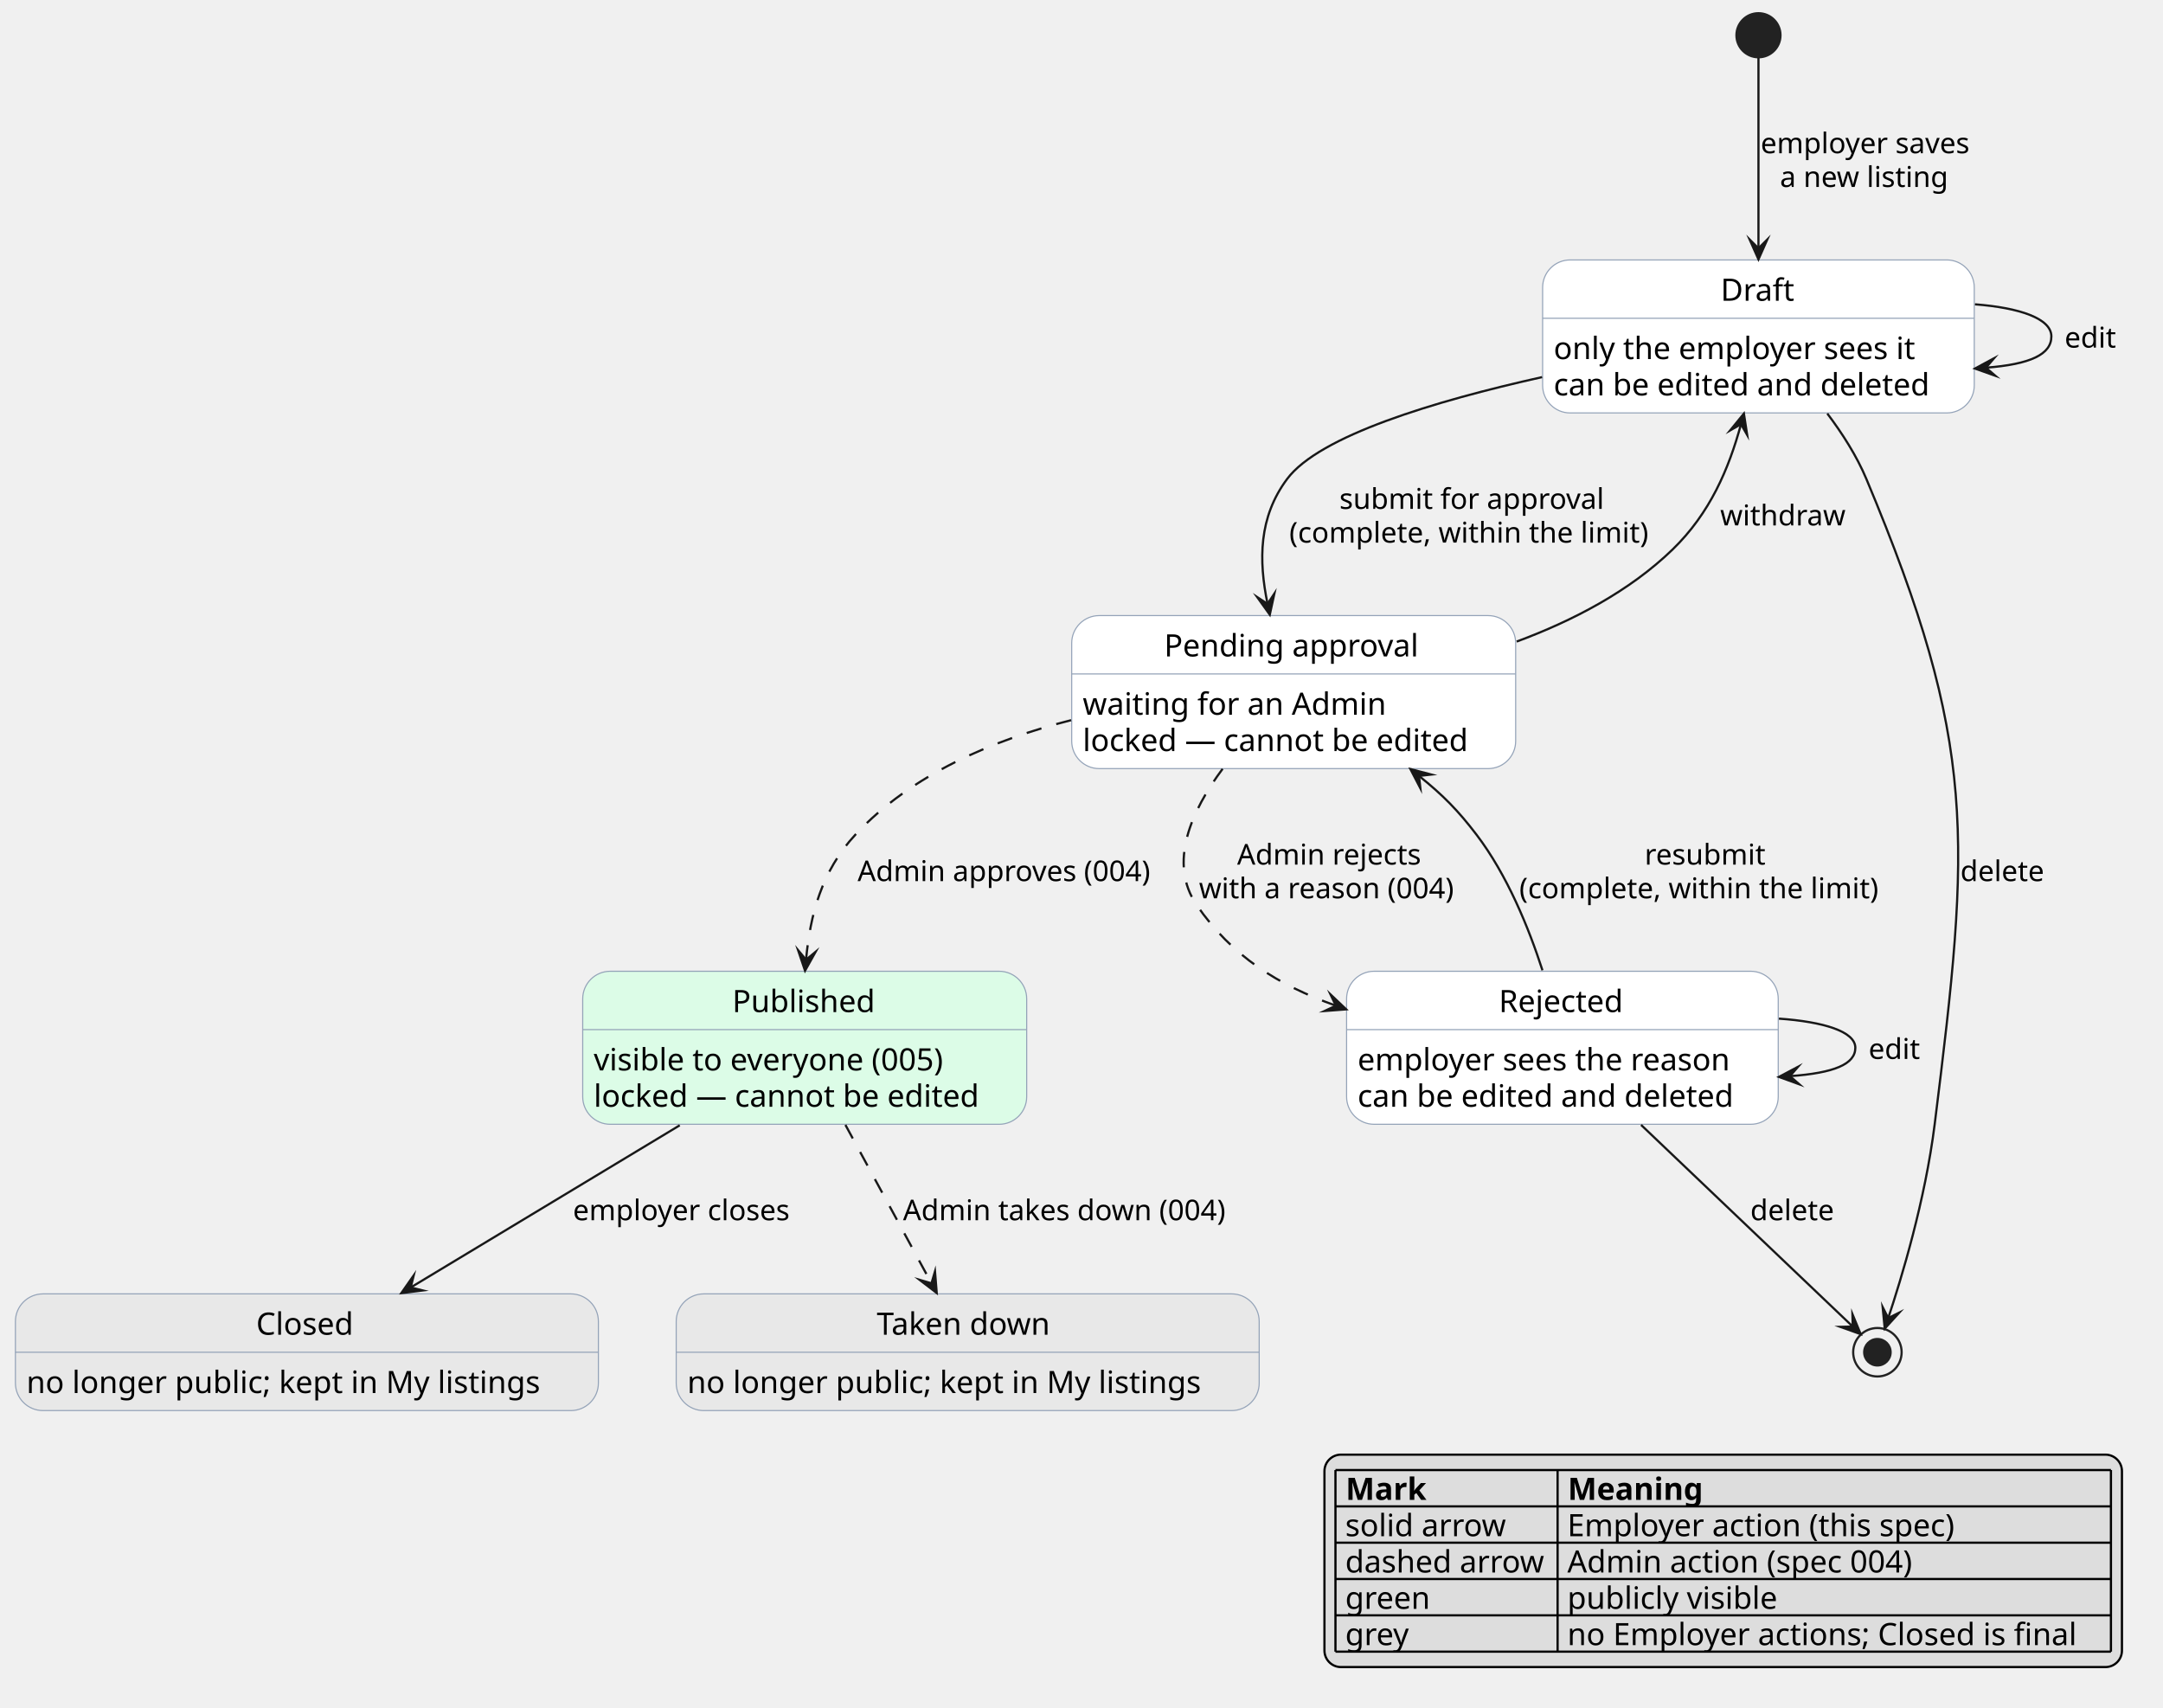
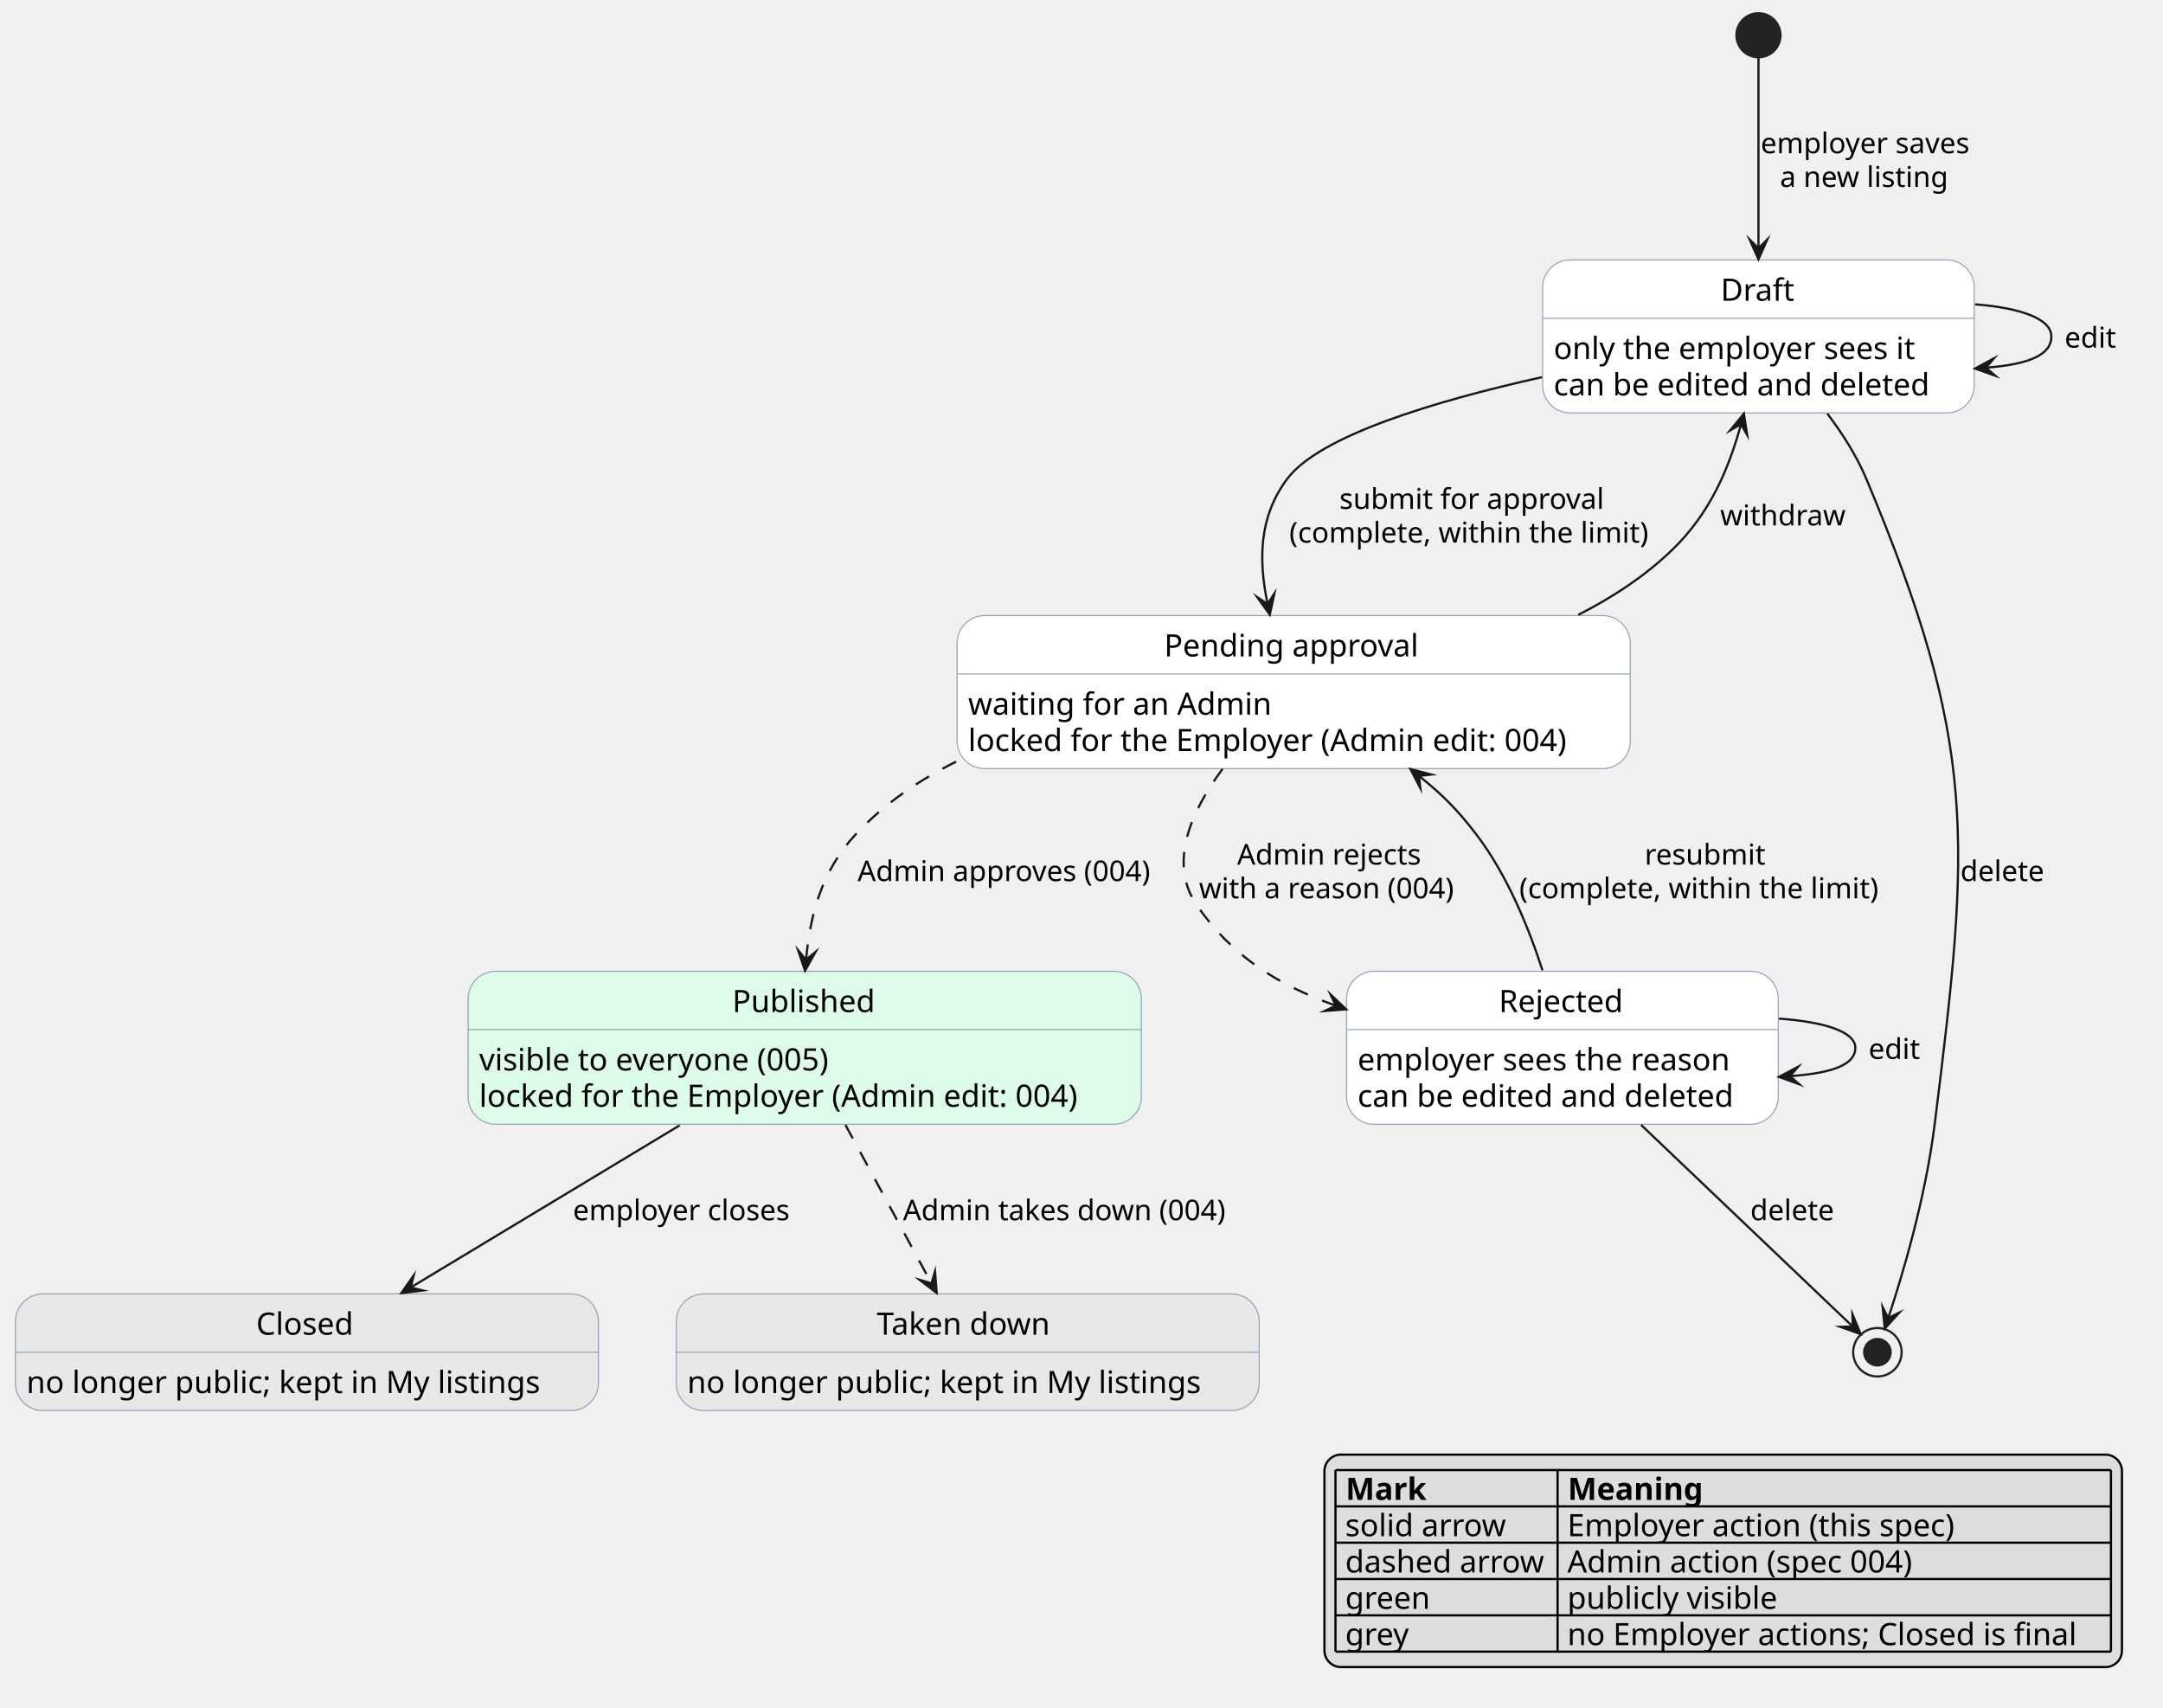
<svg xmlns="http://www.w3.org/2000/svg" version="1.1" data-diagram-type="STATE" style="width:982px;height:775px;background:#FFFFFF;" width="982px" height="775px" viewBox="0 0 982 775" zoomAndPan="magnify" preserveAspectRatio="none" contentStyleType="text/css">
  <defs />
  <g font-family="sans-serif" lengthAdjust="spacing">
    <g class="entity" data-qualified-name="Draft" id="ent0001" data-source-line="13">
      <rect x="700.35" y="118" width="195.964" height="69.465" fill="#FFF" style="stroke:#94A3B8;stroke-width:0.5;" rx="12.5" ry="12.5" />
      <line x1="700.35" y1="144.488" x2="896.314" y2="144.488" style="stroke:#94A3B8;stroke-width:0.5;" />
      <text x="781.167" y="136.535" fill="#000" font-size="14" textLength="34.33">Draft</text>
      <text x="705.35" y="163.023" fill="#000" font-size="14" textLength="170.42">only the employer sees it</text>
      <text x="705.35" y="179.512" fill="#000" font-size="14" textLength="175.964">can be edited and deleted</text>
    </g>
    <g class="entity" data-qualified-name="Pending" id="ent0002" data-source-line="14">
-       <rect x="486.55" y="279.46" width="201.563" height="69.465" fill="#FFF" style="stroke:#94A3B8;stroke-width:0.5;" rx="12.5" ry="12.5" />
-       <line x1="486.55" y1="305.948" x2="688.113" y2="305.948" style="stroke:#94A3B8;stroke-width:0.5;" />
-       <text x="528.511" y="297.995" fill="#000" font-size="14" textLength="117.64">Pending approval</text>
-       <text x="491.55" y="324.483" fill="#000" font-size="14" textLength="142.728">waiting for an Admin</text>
-       <text x="491.55" y="340.972" fill="#000" font-size="14" textLength="181.563">locked — cannot be edited</text>
+       <rect x="434.53" y="279.46" width="305.612" height="69.465" fill="#FFF" style="stroke:#94A3B8;stroke-width:0.5;" rx="12.5" ry="12.5" />
+       <line x1="434.53" y1="305.948" x2="740.142" y2="305.948" style="stroke:#94A3B8;stroke-width:0.5;" />
+       <text x="528.516" y="297.995" fill="#000" font-size="14" textLength="117.64">Pending approval</text>
+       <text x="439.53" y="324.483" fill="#000" font-size="14" textLength="142.728">waiting for an Admin</text>
+       <text x="439.53" y="340.972" fill="#000" font-size="14" textLength="285.612">locked for the Employer (Admin edit: 004)</text>
    </g>
    <g class="entity" data-qualified-name="Published" id="ent0003" data-source-line="15">
-       <rect x="264.55" y="440.93" width="201.563" height="69.465" fill="#DCFCE7" style="stroke:#94A3B8;stroke-width:0.5;" rx="12.5" ry="12.5" />
-       <line x1="264.55" y1="467.418" x2="466.113" y2="467.418" style="stroke:#94A3B8;stroke-width:0.5;" />
-       <text x="332.447" y="459.465" fill="#000" font-size="14" textLength="65.769">Published</text>
-       <text x="269.55" y="485.953" fill="#000" font-size="14" textLength="166.899">visible to everyone (005)</text>
-       <text x="269.55" y="502.442" fill="#000" font-size="14" textLength="181.563">locked — cannot be edited</text>
+       <rect x="212.53" y="440.93" width="305.612" height="69.465" fill="#DCFCE7" style="stroke:#94A3B8;stroke-width:0.5;" rx="12.5" ry="12.5" />
+       <line x1="212.53" y1="467.418" x2="518.142" y2="467.418" style="stroke:#94A3B8;stroke-width:0.5;" />
+       <text x="332.452" y="459.465" fill="#000" font-size="14" textLength="65.769">Published</text>
+       <text x="217.53" y="485.953" fill="#000" font-size="14" textLength="166.899">visible to everyone (005)</text>
+       <text x="217.53" y="502.442" fill="#000" font-size="14" textLength="285.612">locked for the Employer (Admin edit: 004)</text>
    </g>
    <g class="entity" data-qualified-name="Rejected" id="ent0004" data-source-line="16">
      <rect x="611.35" y="440.93" width="195.964" height="69.465" fill="#FFF" style="stroke:#94A3B8;stroke-width:0.5;" rx="12.5" ry="12.5" />
      <line x1="611.35" y1="467.418" x2="807.314" y2="467.418" style="stroke:#94A3B8;stroke-width:0.5;" />
      <text x="680.467" y="459.465" fill="#000" font-size="14" textLength="57.729">Rejected</text>
      <text x="616.35" y="485.953" fill="#000" font-size="14" textLength="173.742">employer sees the reason</text>
      <text x="616.35" y="502.442" fill="#000" font-size="14" textLength="175.964">can be edited and deleted</text>
    </g>
    <g class="entity" data-qualified-name="Closed" id="ent0005" data-source-line="17">
      <rect x="7" y="587.39" width="264.672" height="52.977" fill="#E8E8E8" style="stroke:#94A3B8;stroke-width:0.5;" rx="12.5" ry="12.5" />
      <line x1="7" y1="613.878" x2="271.672" y2="613.878" style="stroke:#94A3B8;stroke-width:0.5;" />
      <text x="116.295" y="605.925" fill="#000" font-size="14" textLength="46.081">Closed</text>
      <text x="12" y="632.413" fill="#000" font-size="14" textLength="244.672">no longer public; kept in My listings</text>
    </g>
    <g class="entity" data-qualified-name="TakenDown" id="ent0006" data-source-line="18">
      <rect x="307" y="587.39" width="264.672" height="52.977" fill="#E8E8E8" style="stroke:#94A3B8;stroke-width:0.5;" rx="12.5" ry="12.5" />
      <line x1="307" y1="613.878" x2="571.672" y2="613.878" style="stroke:#94A3B8;stroke-width:0.5;" />
      <text x="398.05" y="605.925" fill="#000" font-size="14" textLength="82.571">Taken down</text>
      <text x="312" y="632.413" fill="#000" font-size="14" textLength="244.672">no longer public; kept in My listings</text>
    </g>
    <g class="start_entity" data-qualified-name=".start." id="ent0007" data-source-line="20">
      <ellipse cx="798.34" cy="16" rx="10" ry="10" fill="#222" style="stroke:#222;stroke-width:1;" />
    </g>
    <g class="end_entity" data-qualified-name=".end." id="ent0011" data-source-line="25">
      <ellipse cx="852.34" cy="613.88" rx="11" ry="11" fill="none" style="stroke:#222;stroke-width:1;" />
      <ellipse cx="852.34" cy="613.88" rx="6" ry="6" fill="#222" style="stroke:#222;stroke-width:1;" />
    </g>
    <g class="link" data-entity-1="ent0007" data-entity-2="ent0001" id="lnk8" data-source-line="20" data-link-type="dependency">
      <path d="M798.34,26.26 C798.34,44.81 798.34,82.34 798.34,112.74" style="stroke:#181818;stroke-width:1;" fill="none" id="*start*-to-Draft" />
      <polygon points="798.34,117.74,802.34,108.74,798.34,112.74,794.34,108.74,798.34,117.74" fill="#181818" style="stroke:#181818;stroke-width:1;stroke-linejoin:miter;stroke-miterlimit:10;" />
      <text x="799.34" y="69.568" fill="#000" font-size="13" textLength="97.176">employer saves</text>
      <text x="808.093" y="84.879" fill="#000" font-size="13" textLength="79.669">a new listing</text>
    </g>
    <g class="link" data-entity-1="ent0001" data-entity-2="ent0001" id="lnk9" data-source-line="23" data-link-type="dependency">
      <path d="M896.63,138.15 C916.83,139.71 931.32,144.57 931.32,152.73 C931.32,160.89 921.815,165.365 901.615,166.925" style="stroke:#181818;stroke-width:1;" fill="none" id="Draft-to-Draft" />
      <polygon points="896.63,167.31,905.911,170.605,901.615,166.925,905.295,162.629,896.63,167.31" fill="#181818" style="stroke:#181818;stroke-width:1;stroke-linejoin:miter;stroke-miterlimit:10;" />
      <text x="937.32" y="157.798" fill="#000" font-size="13" textLength="24.045">edit</text>
    </g>
    <g class="link" data-entity-1="ent0001" data-entity-2="ent0002" id="lnk10" data-source-line="24" data-link-type="dependency">
      <path d="M700.12,171.2 C651,182.14 598.93,197.88 584.34,217.46 C571.41,234.79 571.38,254.313 575.47,274.153" style="stroke:#181818;stroke-width:1;" fill="none" id="Draft-to-Pending" />
      <polygon points="576.48,279.05,578.58,269.428,575.47,274.153,570.745,271.043,576.48,279.05" fill="#181818" style="stroke:#181818;stroke-width:1;stroke-linejoin:miter;stroke-miterlimit:10;" />
      <text x="608.087" y="231.028" fill="#000" font-size="13" textLength="124.458">submit for approval</text>
      <text x="585.34" y="246.339" fill="#000" font-size="13" textLength="169.952">(complete, within the limit)</text>
    </g>
    <g class="link" data-entity-1="ent0002" data-entity-2="ent0001" id="lnk13" data-source-line="29" data-link-type="dependency">
-       <path d="M688.57,291.25 C714.1,281.8 739.78,268.41 759.34,249.46 C776.35,232.98 784.874,212.874 790.414,192.574" style="stroke:#181818;stroke-width:1;" fill="none" id="Pending-to-Draft" />
+       <path d="M716.53,279.12 C732.19,271.18 746.98,261.43 759.34,249.46 C776.35,232.98 784.874,212.874 790.414,192.574" style="stroke:#181818;stroke-width:1;" fill="none" id="Pending-to-Draft" />
      <polygon points="791.73,187.75,785.502,195.379,790.414,192.574,793.219,197.486,791.73,187.75" fill="#181818" style="stroke:#181818;stroke-width:1;stroke-linejoin:miter;stroke-miterlimit:10;" />
      <text x="780.97" y="238.528" fill="#000" font-size="13" textLength="57.402">withdraw</text>
    </g>
    <g class="link" data-entity-1="ent0001" data-entity-2="ent0011" id="lnk12" data-source-line="25" data-link-type="dependency">
      <path d="M829.6,187.74 C836.46,196.83 842.97,207.04 847.34,217.46 C897.91,338.22 894.56,380.48 878.34,510.39 C873.99,545.18 863.236,580.365 857.246,598.395" style="stroke:#181818;stroke-width:1;" fill="none" id="Draft-to-*end*" />
      <polygon points="855.67,603.14,862.304,595.86,857.246,598.395,854.712,593.338,855.67,603.14" fill="#181818" style="stroke:#181818;stroke-width:1;stroke-linejoin:miter;stroke-miterlimit:10;" />
      <text x="890.01" y="399.998" fill="#000" font-size="13" textLength="38.53">delete</text>
    </g>
    <g class="link" data-entity-1="ent0002" data-entity-2="ent0003" id="lnk14" data-source-line="30" data-link-type="dependency">
-       <path d="M486.3,326.94 C450.94,335.88 413.76,351.55 388.34,378.93 C372.98,395.46 367.807,415.421 365.947,435.701" style="stroke:#181818;stroke-width:1;stroke-dasharray:7,7;" fill="none" id="Pending-to-Published" />
+       <path d="M434.08,345.77 C417,354.27 401.17,365.1 388.34,378.93 C372.98,395.46 367.807,415.421 365.947,435.701" style="stroke:#181818;stroke-width:1;stroke-dasharray:7,7;" fill="none" id="Pending-to-Published" />
      <polygon points="365.49,440.68,370.295,432.083,365.947,435.701,362.329,431.352,365.49,440.68" fill="#181818" style="stroke:#181818;stroke-width:1;stroke-linejoin:miter;stroke-miterlimit:10;" />
      <text x="389.34" y="399.998" fill="#000" font-size="13" textLength="139.902">Admin approves (004)</text>
    </g>
    <g class="link" data-entity-1="ent0002" data-entity-2="ent0004" id="lnk15" data-source-line="31" data-link-type="dependency">
      <path d="M555.06,349.04 C540.9,368.07 530.18,391.78 543.34,410.93 C559.25,434.08 580.11,447.152 606.47,456.542" style="stroke:#181818;stroke-width:1;stroke-dasharray:7,7;" fill="none" id="Pending-to-Rejected" />
      <polygon points="611.18,458.22,604.044,451.432,606.47,456.542,601.36,458.968,611.18,458.22" fill="#181818" style="stroke:#181818;stroke-width:1;stroke-linejoin:miter;stroke-miterlimit:10;" />
      <text x="561.653" y="392.498" fill="#000" font-size="13" textLength="87.134">Admin rejects</text>
      <text x="544.34" y="407.809" fill="#000" font-size="13" textLength="121.761">with a reason (004)</text>
    </g>
    <g class="link" data-entity-1="ent0004" data-entity-2="ent0002" id="lnk17" data-source-line="36" data-link-type="dependency">
      <path d="M700.28,440.5 C694.01,421.13 684.26,397.2 670.34,378.93 C661.96,367.95 655.155,360.993 644.225,352.253" style="stroke:#181818;stroke-width:1;" fill="none" id="Rejected-to-Pending" />
      <polygon points="640.32,349.13,644.851,357.875,644.225,352.253,649.847,351.627,640.32,349.13" fill="#181818" style="stroke:#181818;stroke-width:1;stroke-linejoin:miter;stroke-miterlimit:10;" />
      <text x="746.648" y="392.498" fill="#000" font-size="13" textLength="56.196">resubmit</text>
      <text x="689.77" y="407.809" fill="#000" font-size="13" textLength="169.952">(complete, within the limit)</text>
    </g>
    <g class="link" data-entity-1="ent0004" data-entity-2="ent0004" id="lnk16" data-source-line="35" data-link-type="dependency">
      <path d="M807.63,462.43 C827.83,463.85 842.32,468.26 842.32,475.66 C842.32,483.06 832.818,487.119 812.618,488.539" style="stroke:#181818;stroke-width:1;" fill="none" id="Rejected-to-Rejected" />
      <polygon points="807.63,488.89,816.888,492.249,812.618,488.539,816.327,484.269,807.63,488.89" fill="#181818" style="stroke:#181818;stroke-width:1;stroke-linejoin:miter;stroke-miterlimit:10;" />
      <text x="848.32" y="480.728" fill="#000" font-size="13" textLength="24.045">edit</text>
    </g>
    <g class="link" data-entity-1="ent0004" data-entity-2="ent0011" id="lnk18" data-source-line="37" data-link-type="dependency">
      <path d="M745.05,510.68 C778.64,542.68 822.801,584.74 841.141,602.22" style="stroke:#181818;stroke-width:1;" fill="none" id="Rejected-to-*end*" />
      <polygon points="844.76,605.67,841.005,596.565,841.141,602.22,835.485,602.356,844.76,605.67" fill="#181818" style="stroke:#181818;stroke-width:1;stroke-linejoin:miter;stroke-miterlimit:10;" />
      <text x="794.64" y="553.958" fill="#000" font-size="13" textLength="38.53">delete</text>
    </g>
    <g class="link" data-entity-1="ent0003" data-entity-2="ent0005" id="lnk19" data-source-line="41" data-link-type="dependency">
      <path d="M308.6,510.86 C269.37,534.5 222.282,562.889 186.472,584.469" style="stroke:#181818;stroke-width:1;" fill="none" id="Published-to-Closed" />
      <polygon points="182.19,587.05,191.963,585.831,186.472,584.469,187.834,578.979,182.19,587.05" fill="#181818" style="stroke:#181818;stroke-width:1;stroke-linejoin:miter;stroke-miterlimit:10;" />
      <text x="260.11" y="553.958" fill="#000" font-size="13" textLength="101.67">employer closes</text>
    </g>
    <g class="link" data-entity-1="ent0003" data-entity-2="ent0006" id="lnk20" data-source-line="42" data-link-type="dependency">
      <path d="M383.82,510.68 C396.66,534.33 411.123,560.957 422.883,582.597" style="stroke:#181818;stroke-width:1;stroke-dasharray:7,7;" fill="none" id="Published-to-TakenDown" />
      <polygon points="425.27,586.99,424.487,577.172,422.883,582.597,417.458,580.992,425.27,586.99" fill="#181818" style="stroke:#181818;stroke-width:1;stroke-linejoin:miter;stroke-miterlimit:10;" />
      <text x="409.96" y="553.958" fill="#000" font-size="13" textLength="154.331">Admin takes down (004)</text>
    </g>
    <g class="legend" data-source-line="47">
      <rect x="601.3" y="660.367" width="362.064" height="96.441" fill="#DDD" style="stroke:#000;stroke-width:1;" rx="7.5" ry="7.5" />
      <text x="610.915" y="680.902" fill="#000" font-size="14" textLength="36.162" font-weight="700">Mark</text>
      <text x="711.758" y="680.902" fill="#000" font-size="14" textLength="61.318" font-weight="700">Meaning</text>
      <text x="610.73" y="697.39" fill="#000" font-size="14" textLength="75.646">solid arrow</text>
      <text x="711.574" y="697.39" fill="#000" font-size="14" textLength="182.854">Employer action (this spec)</text>
      <text x="610.73" y="713.878" fill="#000" font-size="14" textLength="91.984">dashed arrow</text>
      <text x="711.574" y="713.878" fill="#000" font-size="14" textLength="165.621">Admin action (spec 004)</text>
      <text x="610.73" y="730.367" fill="#000" font-size="14" textLength="38.746">green</text>
      <text x="711.574" y="730.367" fill="#000" font-size="14" textLength="100.502">publicly visible</text>
      <text x="610.73" y="746.855" fill="#000" font-size="14" textLength="29.572">grey</text>
      <text x="711.574" y="746.855" fill="#000" font-size="14" textLength="242.361">no Employer actions; Closed is final</text>
      <line x1="606.3" y1="667.367" x2="958.365" y2="667.367" style="stroke:#000;stroke-width:1;" />
      <line x1="606.3" y1="683.855" x2="958.365" y2="683.855" style="stroke:#000;stroke-width:1;" />
      <line x1="606.3" y1="700.343" x2="958.365" y2="700.343" style="stroke:#000;stroke-width:1;" />
      <line x1="606.3" y1="716.831" x2="958.365" y2="716.831" style="stroke:#000;stroke-width:1;" />
      <line x1="606.3" y1="733.32" x2="958.365" y2="733.32" style="stroke:#000;stroke-width:1;" />
      <line x1="606.3" y1="749.808" x2="958.365" y2="749.808" style="stroke:#000;stroke-width:1;" />
      <line x1="606.3" y1="667.367" x2="606.3" y2="749.808" style="stroke:#000;stroke-width:1;" />
      <line x1="707.144" y1="667.367" x2="707.144" y2="749.808" style="stroke:#000;stroke-width:1;" />
      <line x1="958.365" y1="667.367" x2="958.365" y2="749.808" style="stroke:#000;stroke-width:1;" />
    </g>
  </g>
</svg>
